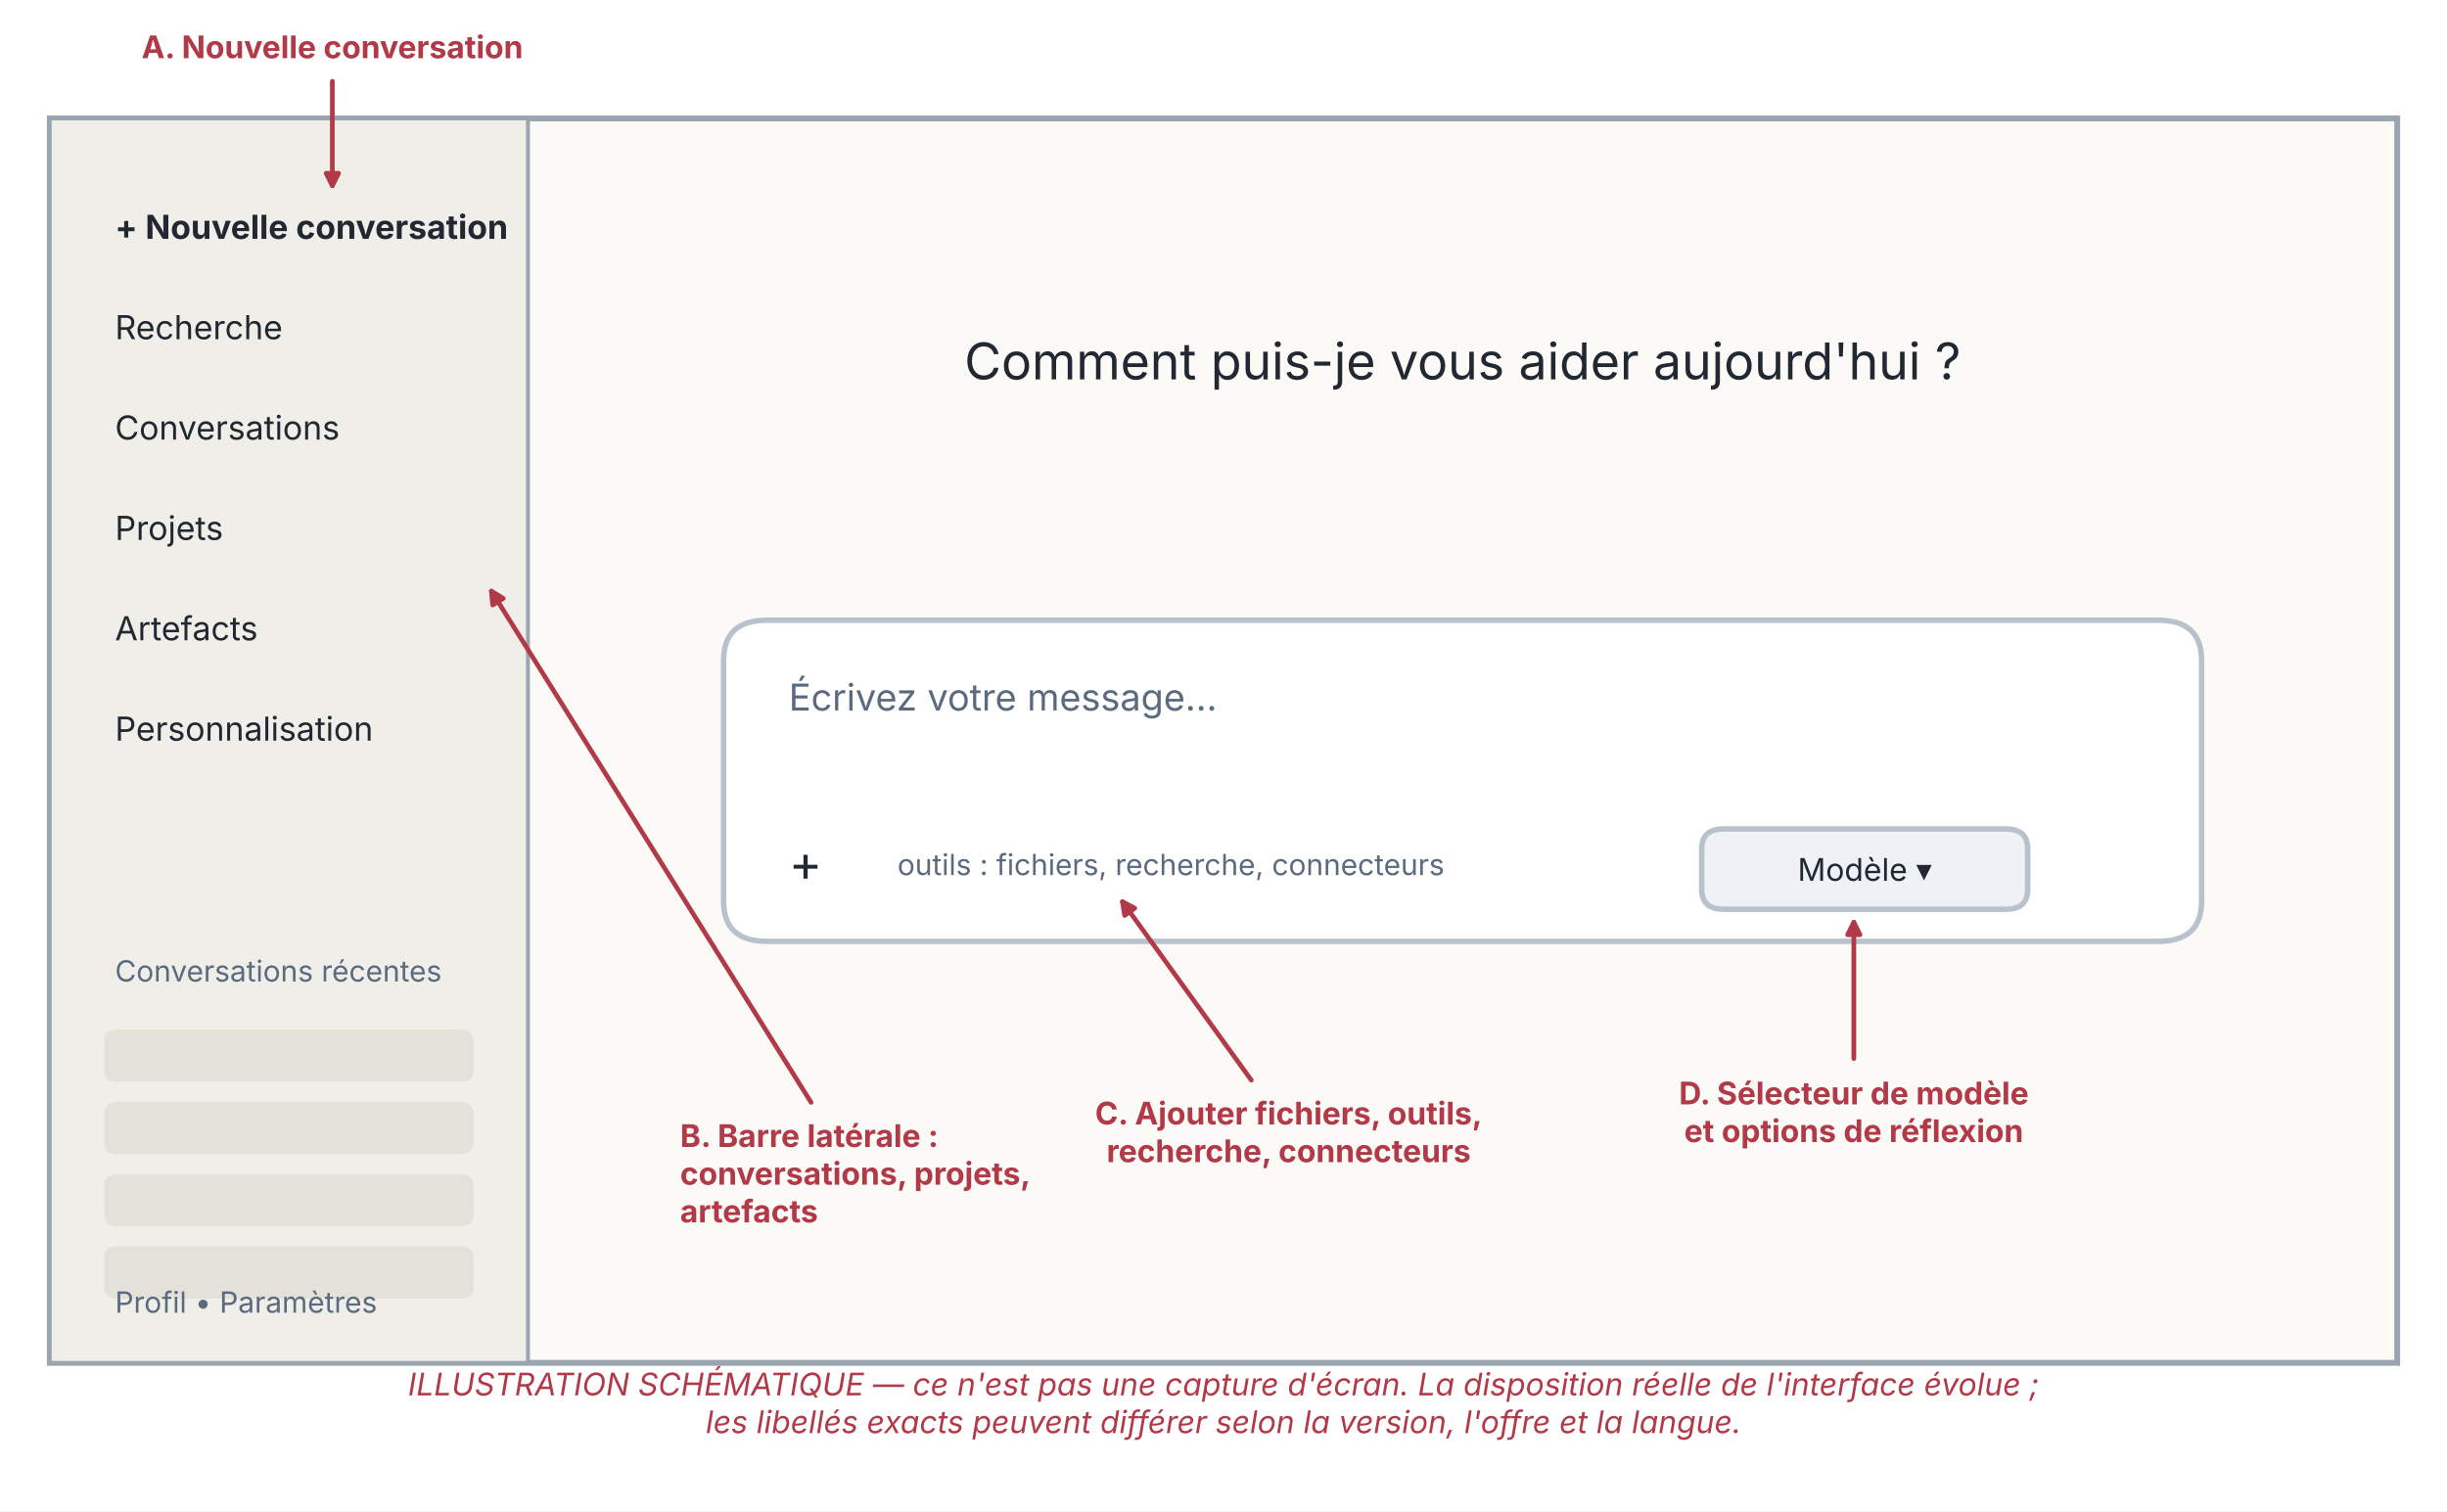
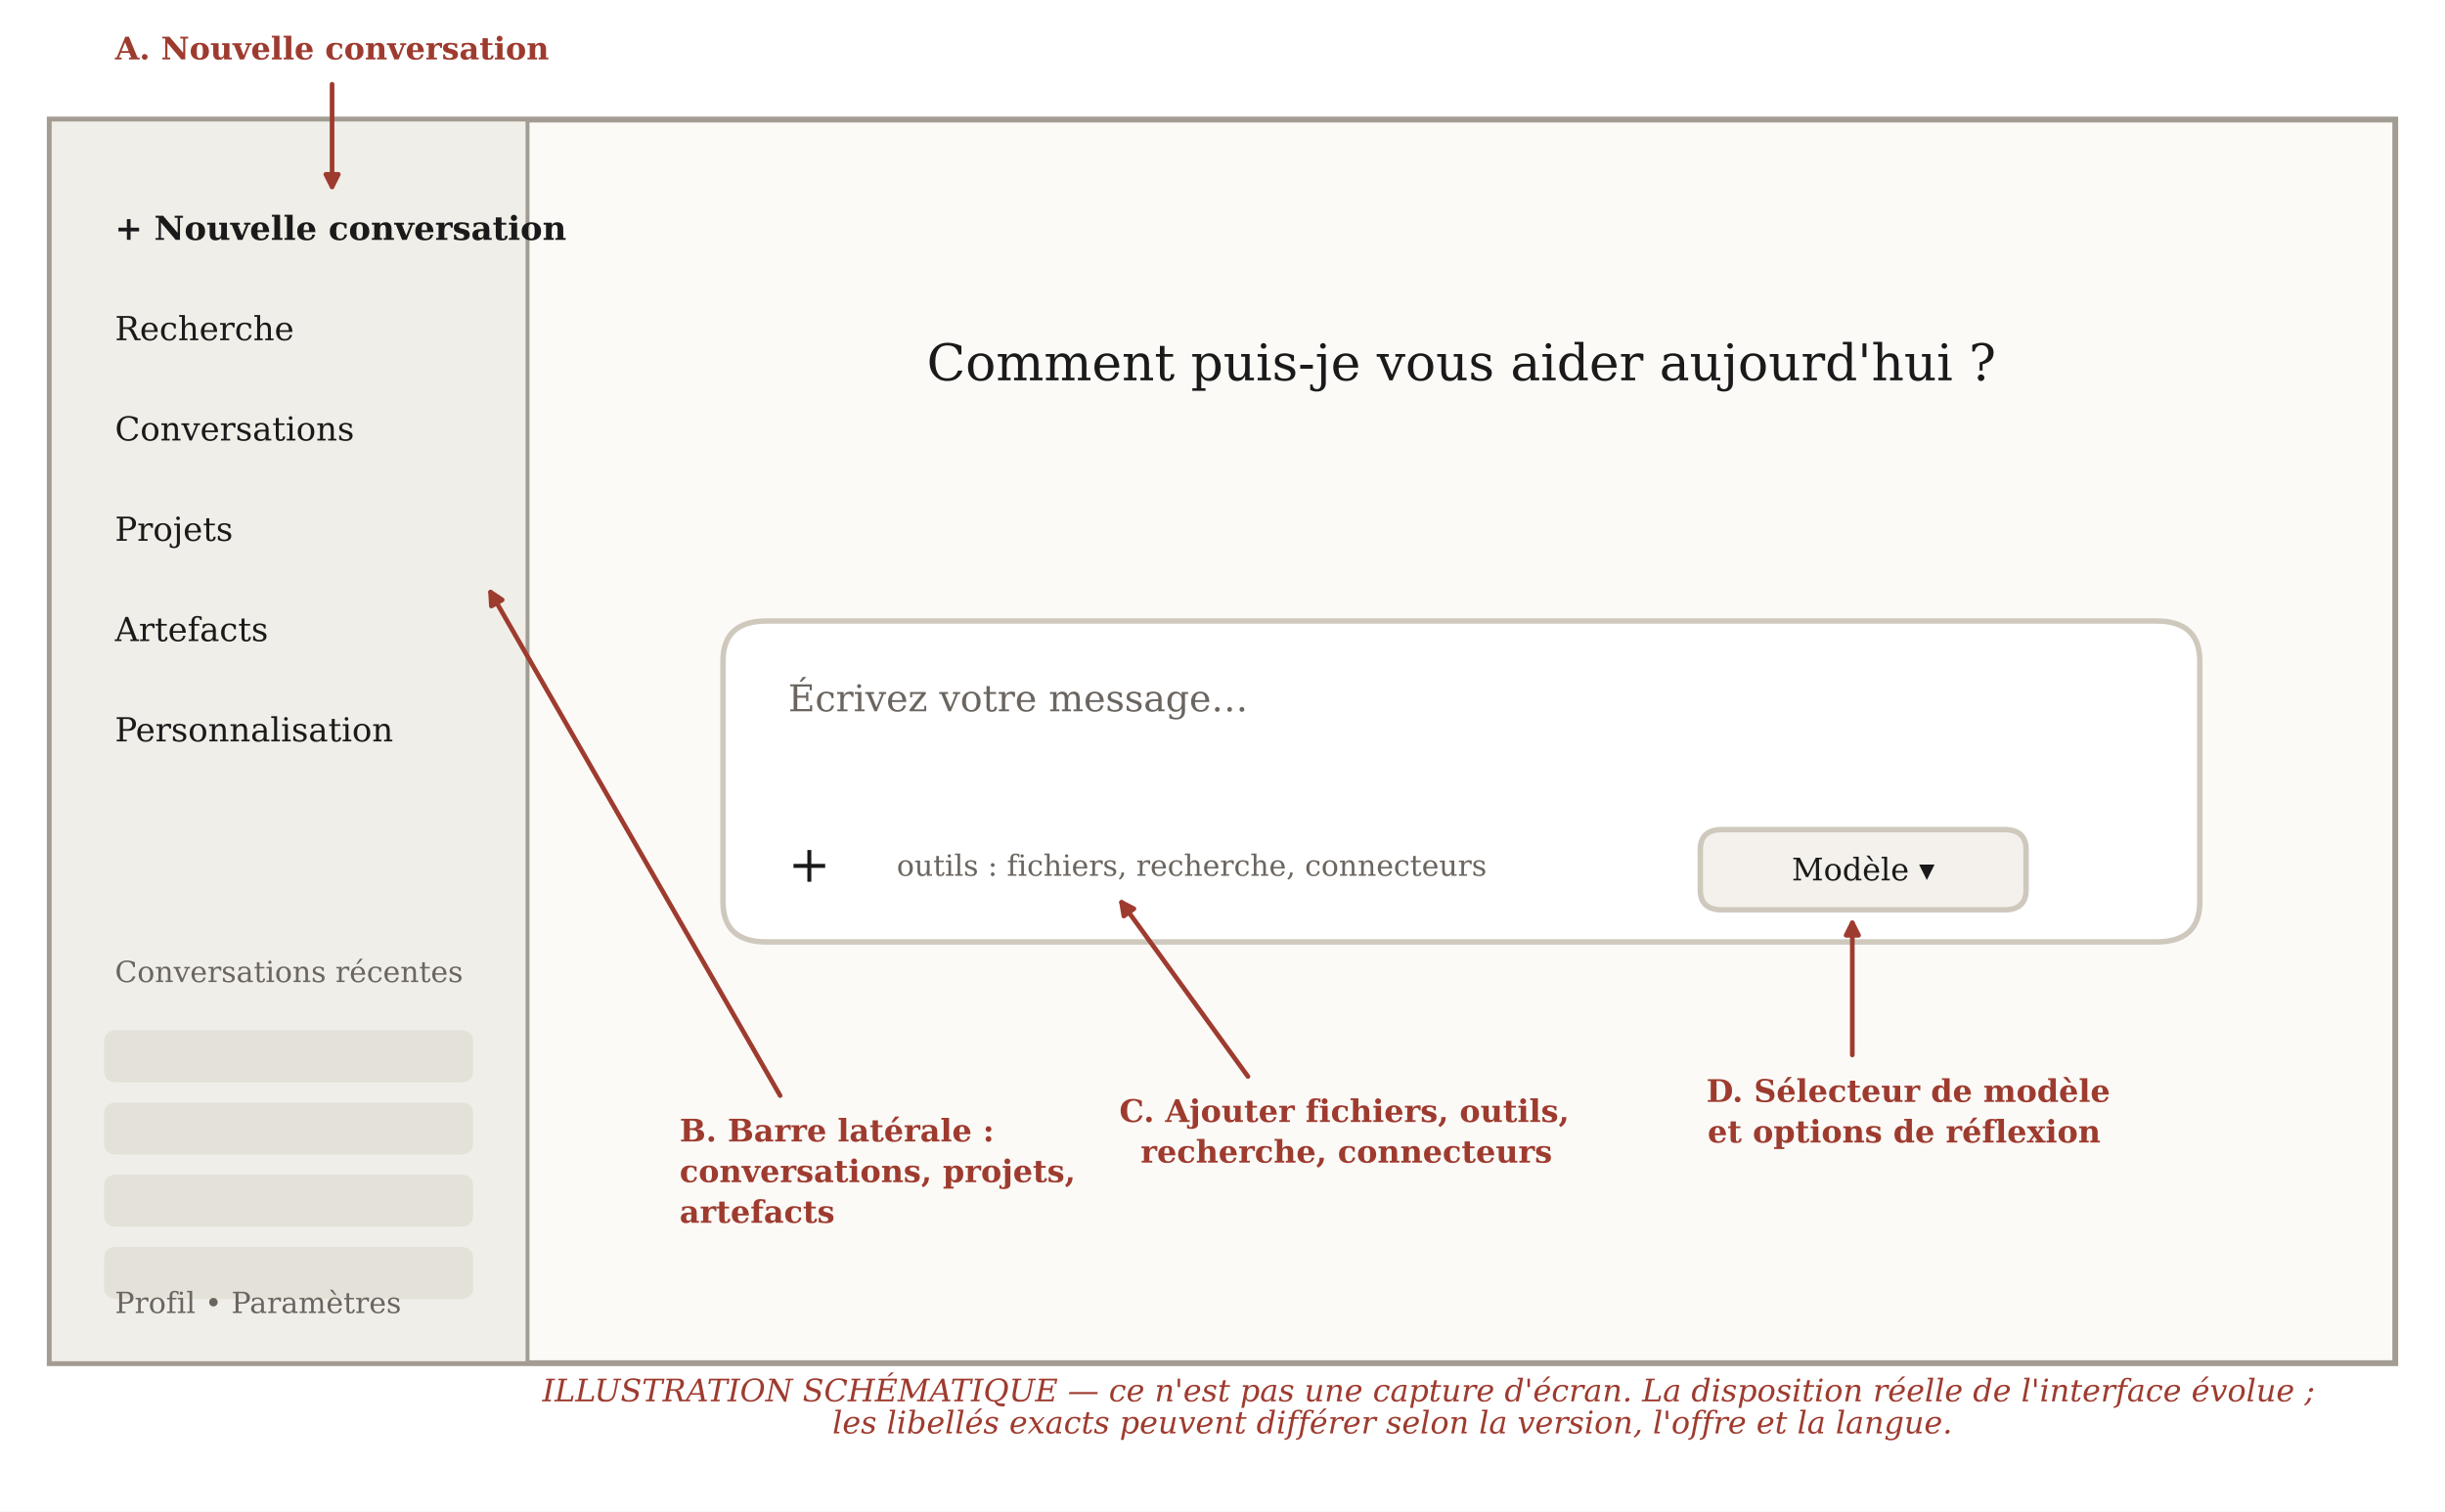
- <svg xmlns="http://www.w3.org/2000/svg" width="628.2pt" height="388.054pt" viewBox="0 0 628.2 388.054" version="1.1">
+ <svg xmlns="http://www.w3.org/2000/svg" width="628.2pt" height="388.36pt" viewBox="0 0 628.2 388.36" version="1.1">
  <defs>
    <style type="text/css">*{stroke-linejoin: round; stroke-linecap: butt}</style>
  </defs>
  <g id="figure_1">
    <g id="patch_1">
-       <path d="M 0 388.054  L 628.2 388.054  L 628.2 0  L 0 0  z " style="fill: #ffffff" />
+       <path d="M 0 388.36  L 628.2 388.36  L 628.2 0  L 0 0  z " style="fill: #ffffff" />
    </g>
    <g id="axes_1">
      <g id="patch_2">
-         <path d="M 12.78 349.933  L 615.42 349.933  L 615.42 30.411  L 12.78 30.411  z " clip-path="url(#p6c3698ecb3)" style="fill: #fbfaf7; stroke: #9aa5b1; stroke-width: 1.5; stroke-linejoin: miter" />
+         <path d="M 12.78 350.239  L 615.42 350.239  L 615.42 30.717  L 12.78 30.717  z " clip-path="url(#pda4811c624)" style="fill: #fbfaf7; stroke: #a39c92; stroke-width: 1.5; stroke-linejoin: miter" />
      </g>
      <g id="patch_3">
-         <path d="M 12.78 349.933  L 135.54 349.933  L 135.54 30.411  L 12.78 30.411  z " clip-path="url(#p6c3698ecb3)" style="fill: #f0eee8; stroke: #9aa5b1; stroke-linejoin: miter" />
+         <path d="M 12.78 350.239  L 135.54 350.239  L 135.54 30.717  L 12.78 30.717  z " clip-path="url(#pda4811c624)" style="fill: #f0eee8; stroke: #a39c92; stroke-linejoin: miter" />
      </g>
      <g id="patch_4">
-         <path d="M 542.88 234.492  C 546.136 234.492 549.258 233.298 551.56 231.172  C 553.863 229.045 555.156 226.161 555.156 223.155  C 555.156 220.148 553.863 217.264 551.56 215.137  C 549.258 213.011 546.136 211.817 542.88 211.817  C 539.624 211.817 536.502 213.011 534.2 215.137  C 531.897 217.264 530.604 220.148 530.604 223.155  C 530.604 226.161 531.897 229.045 534.2 231.172  C 536.502 233.298 539.624 234.492 542.88 234.492  z " clip-path="url(#p6c3698ecb3)" style="fill: #d9822b" />
+         <path d="M 542.88 234.798  C 546.136 234.798 549.258 233.604 551.56 231.478  C 553.863 229.351 555.156 226.467 555.156 223.461  C 555.156 220.454 553.863 217.57 551.56 215.443  C 549.258 213.317 546.136 212.123 542.88 212.123  C 539.624 212.123 536.502 213.317 534.2 215.443  C 531.897 217.57 530.604 220.454 530.604 223.461  C 530.604 226.467 531.897 229.351 534.2 231.478  C 536.502 233.604 539.624 234.798 542.88 234.798  z " clip-path="url(#pda4811c624)" style="fill: #b07a45" />
      </g>
      <g id="patch_5">
-         <path d="M 30.078 277.782  L 118.242 277.782  Q 121.59 277.782 121.59 274.69  L 121.59 267.475  Q 121.59 264.383 118.242 264.383  L 30.078 264.383  Q 26.73 264.383 26.73 267.475  L 26.73 274.69  Q 26.73 277.782 30.078 277.782  z " clip-path="url(#p6c3698ecb3)" style="fill: #e4e1d9" />
+         <path d="M 30.078 278.088  L 118.242 278.088  Q 121.59 278.088 121.59 274.996  L 121.59 267.781  Q 121.59 264.689 118.242 264.689  L 30.078 264.689  Q 26.73 264.689 26.73 267.781  L 26.73 274.996  Q 26.73 278.088 30.078 278.088  z " clip-path="url(#pda4811c624)" style="fill: #e4e1d9" />
      </g>
      <g id="patch_6">
-         <path d="M 30.078 296.335  L 118.242 296.335  Q 121.59 296.335 121.59 293.243  L 121.59 286.028  Q 121.59 282.936 118.242 282.936  L 30.078 282.936  Q 26.73 282.936 26.73 286.028  L 26.73 293.243  Q 26.73 296.335 30.078 296.335  z " clip-path="url(#p6c3698ecb3)" style="fill: #e4e1d9" />
+         <path d="M 30.078 296.641  L 118.242 296.641  Q 121.59 296.641 121.59 293.549  L 121.59 286.334  Q 121.59 283.242 118.242 283.242  L 30.078 283.242  Q 26.73 283.242 26.73 286.334  L 26.73 293.549  Q 26.73 296.641 30.078 296.641  z " clip-path="url(#pda4811c624)" style="fill: #e4e1d9" />
      </g>
      <g id="patch_7">
-         <path d="M 30.078 314.888  L 118.242 314.888  Q 121.59 314.888 121.59 311.796  L 121.59 304.581  Q 121.59 301.489 118.242 301.489  L 30.078 301.489  Q 26.73 301.489 26.73 304.581  L 26.73 311.796  Q 26.73 314.888 30.078 314.888  z " clip-path="url(#p6c3698ecb3)" style="fill: #e4e1d9" />
+         <path d="M 30.078 315.194  L 118.242 315.194  Q 121.59 315.194 121.59 312.102  L 121.59 304.887  Q 121.59 301.795 118.242 301.795  L 30.078 301.795  Q 26.73 301.795 26.73 304.887  L 26.73 312.102  Q 26.73 315.194 30.078 315.194  z " clip-path="url(#pda4811c624)" style="fill: #e4e1d9" />
      </g>
      <g id="patch_8">
-         <path d="M 30.078 333.441  L 118.242 333.441  Q 121.59 333.441 121.59 330.349  L 121.59 323.134  Q 121.59 320.042 118.242 320.042  L 30.078 320.042  Q 26.73 320.042 26.73 323.134  L 26.73 330.349  Q 26.73 333.441 30.078 333.441  z " clip-path="url(#p6c3698ecb3)" style="fill: #e4e1d9" />
+         <path d="M 30.078 333.747  L 118.242 333.747  Q 121.59 333.747 121.59 330.655  L 121.59 323.44  Q 121.59 320.348 118.242 320.348  L 30.078 320.348  Q 26.73 320.348 26.73 323.44  L 26.73 330.655  Q 26.73 333.747 30.078 333.747  z " clip-path="url(#pda4811c624)" style="fill: #e4e1d9" />
      </g>
      <g id="patch_9">
-         <path d="M 196.92 241.707  L 554.04 241.707  Q 565.2 241.707 565.2 231.4  L 565.2 169.557  Q 565.2 159.25 554.04 159.25  L 196.92 159.25  Q 185.76 159.25 185.76 169.557  L 185.76 231.4  Q 185.76 241.707 196.92 241.707  z " clip-path="url(#p6c3698ecb3)" style="fill: #ffffff; stroke: #b8c2cc; stroke-width: 1.4; stroke-linejoin: miter" />
+         <path d="M 196.92 242.013  L 554.04 242.013  Q 565.2 242.013 565.2 231.706  L 565.2 169.863  Q 565.2 159.556 554.04 159.556  L 196.92 159.556  Q 185.76 159.556 185.76 169.863  L 185.76 231.706  Q 185.76 242.013 196.92 242.013  z " clip-path="url(#pda4811c624)" style="fill: #ffffff; stroke: #cfc8bd; stroke-width: 1.4; stroke-linejoin: miter" />
      </g>
      <g id="patch_10">
-         <path d="M 442.44 233.462  L 514.98 233.462  Q 520.56 233.462 520.56 228.308  L 520.56 218.001  Q 520.56 212.847 514.98 212.847  L 442.44 212.847  Q 436.86 212.847 436.86 218.001  L 436.86 228.308  Q 436.86 233.462 442.44 233.462  z " clip-path="url(#p6c3698ecb3)" style="fill: #eef1f5; stroke: #b8c2cc; stroke-width: 1.4; stroke-linejoin: miter" />
+         <path d="M 442.44 233.768  L 514.98 233.768  Q 520.56 233.768 520.56 228.614  L 520.56 218.307  Q 520.56 213.153 514.98 213.153  L 442.44 213.153  Q 436.86 213.153 436.86 218.307  L 436.86 228.614  Q 436.86 233.768 442.44 233.768  z " clip-path="url(#pda4811c624)" style="fill: #f4f1ec; stroke: #cfc8bd; stroke-width: 1.4; stroke-linejoin: miter" />
      </g>
      <g id="text_1">
-         <text style="font-weight: 700; font-size: 8.5px; font-family: 'Inter', 'DejaVu Sans'; text-anchor: start; fill: #222831" x="29.52" y="61.332" transform="rotate(-0 29.52 61.3322)">+ Nouvelle conversation</text>
+         <text style="font-weight: 700; font-size: 8.5px; font-family: 'EB Garamond', 'DejaVu Serif'; text-anchor: start; fill: #1a1a1a" x="29.52" y="61.638" transform="rotate(-0 29.52 61.6382)">+ Nouvelle conversation</text>
      </g>
      <g id="text_2">
-         <text style="font-size: 8.5px; font-family: 'Inter', 'DejaVu Sans'; text-anchor: start; fill: #222831" x="29.52" y="87.1" transform="rotate(-0 29.52 87.10009)">Recherche</text>
+         <text style="font-size: 8.5px; font-family: 'EB Garamond', 'DejaVu Serif'; text-anchor: start; fill: #1a1a1a" x="29.52" y="87.406" transform="rotate(-0 29.52 87.40609)">Recherche</text>
      </g>
      <g id="text_3">
-         <text style="font-size: 8.5px; font-family: 'Inter', 'DejaVu Sans'; text-anchor: start; fill: #222831" x="29.52" y="112.868" transform="rotate(-0 29.52 112.868)">Conversations</text>
+         <text style="font-size: 8.5px; font-family: 'EB Garamond', 'DejaVu Serif'; text-anchor: start; fill: #1a1a1a" x="29.52" y="113.174" transform="rotate(-0 29.52 113.174)">Conversations</text>
      </g>
      <g id="text_4">
-         <text style="font-size: 8.5px; font-family: 'Inter', 'DejaVu Sans'; text-anchor: start; fill: #222831" x="29.52" y="138.636" transform="rotate(-0 29.52 138.6359)">Projets</text>
+         <text style="font-size: 8.5px; font-family: 'EB Garamond', 'DejaVu Serif'; text-anchor: start; fill: #1a1a1a" x="29.52" y="138.942" transform="rotate(-0 29.52 138.9419)">Projets</text>
      </g>
      <g id="text_5">
-         <text style="font-size: 8.5px; font-family: 'Inter', 'DejaVu Sans'; text-anchor: start; fill: #222831" x="29.52" y="164.404" transform="rotate(-0 29.52 164.4037)">Artefacts</text>
+         <text style="font-size: 8.5px; font-family: 'EB Garamond', 'DejaVu Serif'; text-anchor: start; fill: #1a1a1a" x="29.52" y="164.71" transform="rotate(-0 29.52 164.7097)">Artefacts</text>
      </g>
      <g id="text_6">
-         <text style="font-size: 8.5px; font-family: 'Inter', 'DejaVu Sans'; text-anchor: start; fill: #222831" x="29.52" y="190.172" transform="rotate(-0 29.52 190.1716)">Personnalisation</text>
+         <text style="font-size: 8.5px; font-family: 'EB Garamond', 'DejaVu Serif'; text-anchor: start; fill: #1a1a1a" x="29.52" y="190.478" transform="rotate(-0 29.52 190.4776)">Personnalisation</text>
      </g>
      <g id="text_7">
-         <text style="font-size: 7.5px; font-family: 'Inter', 'DejaVu Sans'; text-anchor: start; fill: #5b6b7f" x="29.52" y="252.015" transform="rotate(-0 29.52 252.0146)">Conversations récentes</text>
+         <text style="font-size: 7.5px; font-family: 'EB Garamond', 'DejaVu Serif'; text-anchor: start; fill: #6b6560" x="29.52" y="252.321" transform="rotate(-0 29.52 252.3206)">Conversations récentes</text>
      </g>
      <g id="text_8">
-         <text style="font-size: 7.5px; font-family: 'Inter', 'DejaVu Sans'; text-anchor: start; fill: #5b6b7f" x="29.52" y="337.049" transform="rotate(-0 29.52 337.0486)">Profil • Paramètres</text>
+         <text style="font-size: 7.5px; font-family: 'EB Garamond', 'DejaVu Serif'; text-anchor: start; fill: #6b6560" x="29.52" y="337.355" transform="rotate(-0 29.52 337.3546)">Profil • Paramètres</text>
      </g>
      <g id="text_9">
-         <text style="font-size: 13px; font-family: 'Inter', 'DejaVu Sans'; text-anchor: middle; fill: #222831" x="375.48" y="97.407" transform="rotate(-0 375.48 97.40724)">Comment puis-je vous aider aujourd'hui ?</text>
+         <text style="font-size: 13px; font-family: 'EB Garamond', 'DejaVu Serif'; text-anchor: middle; fill: #1a1a1a" x="375.48" y="97.713" transform="rotate(-0 375.48 97.71324)">Comment puis-je vous aider aujourd'hui ?</text>
      </g>
      <g id="text_10">
-         <text style="font-size: 9.5px; font-family: 'Inter', 'DejaVu Sans'; text-anchor: start; fill: #5b6b7f" x="202.5" y="182.441" transform="rotate(-0 202.5 182.4413)">Écrivez votre message…</text>
+         <text style="font-size: 9.5px; font-family: 'EB Garamond', 'DejaVu Serif'; text-anchor: start; fill: #6b6560" x="202.5" y="182.747" transform="rotate(-0 202.5 182.7473)">Écrivez votre message…</text>
      </g>
      <g id="text_11">
-         <text style="font-size: 13px; font-family: 'Inter', 'DejaVu Sans'; text-anchor: start; fill: #222831" x="202.5" y="226.247" transform="rotate(-0 202.5 226.2467)">+</text>
+         <text style="font-size: 13px; font-family: 'EB Garamond', 'DejaVu Serif'; text-anchor: start; fill: #1a1a1a" x="202.5" y="226.553" transform="rotate(-0 202.5 226.5527)">+</text>
      </g>
      <g id="text_12">
-         <text style="font-size: 7.5px; font-family: 'Inter', 'DejaVu Sans'; text-anchor: start; fill: #5b6b7f" x="230.4" y="224.701" transform="rotate(-0 230.4 224.7006)">outils : fichiers, recherche, connecteurs</text>
+         <text style="font-size: 7.5px; font-family: 'EB Garamond', 'DejaVu Serif'; text-anchor: start; fill: #6b6560" x="230.4" y="225.007" transform="rotate(-0 230.4 225.0066)">outils : fichiers, recherche, connecteurs</text>
      </g>
      <g id="text_13">
-         <text style="font-size: 8px; font-family: 'Inter', 'DejaVu Sans'; text-anchor: middle; fill: #222831" x="478.71" y="226.151" transform="rotate(-0 478.71 226.1508)">Modèle ▾</text>
+         <text style="font-size: 8px; font-family: 'EB Garamond', 'DejaVu Serif'; text-anchor: middle; fill: #1a1a1a" x="478.71" y="226.204" transform="rotate(-0 478.71 226.2043)">Modèle ▾</text>
      </g>
      <g id="text_14">
-         <text style="font-weight: 700; font-size: 10px; font-family: 'Inter', 'DejaVu Sans'; text-anchor: middle; fill: #ffffff" x="542.88" y="226.792" transform="rotate(-0 542.88 226.7922)">↑</text>
+         <text style="font-weight: 700; font-size: 10.5px; font-family: 'EB Garamond', 'DejaVu Serif'; text-anchor: middle; fill: #ffffff" x="542.88" y="227.183" transform="rotate(-0 542.88 227.1828)">↑</text>
      </g>
      <g id="patch_11">
-         <path d="M 208.22 283.054  Q 166.831 216.848 126.153 151.779  " style="fill: none; stroke: #b23a48; stroke-width: 1.2; stroke-linecap: round" />
-         <path d="M 126.493 155.341  L 126.153 151.779  L 129.206 153.644  z " style="fill: #b23a48; stroke: #b23a48; stroke-width: 1.2; stroke-linecap: round" />
+         <path d="M 200.441 281.488  Q 162.908 216.234 126.045 152.143  " style="fill: none; stroke: #9e3b2f; stroke-width: 1.2; stroke-linecap: round" />
+         <path d="M 126.253 155.715  L 126.045 152.143  L 129.027 154.119  z " style="fill: #9e3b2f; stroke: #9e3b2f; stroke-width: 1.2; stroke-linecap: round" />
      </g>
      <g id="text_15">
-         <text style="font-weight: 700; font-size: 8px; font-family: 'Inter', 'DejaVu Sans'; fill: #b23a48" transform="translate(174.6 294.4981)">B. Barre latérale :</text>
-         <text style="font-weight: 700; font-size: 8px; font-family: 'Inter', 'DejaVu Sans'; fill: #b23a48" transform="translate(174.6 304.1778)">conversations, projets,</text>
-         <text style="font-weight: 700; font-size: 8px; font-family: 'Inter', 'DejaVu Sans'; fill: #b23a48" transform="translate(174.6 313.8575)">artefacts</text>
+         <text style="font-weight: 700; font-size: 8px; font-family: 'EB Garamond', 'DejaVu Serif'; fill: #9e3b2f" transform="translate(174.6 293.2835)">B. Barre latérale :</text>
+         <text style="font-weight: 700; font-size: 8px; font-family: 'EB Garamond', 'DejaVu Serif'; fill: #9e3b2f" transform="translate(174.6 303.7235)">conversations, projets,</text>
+         <text style="font-weight: 700; font-size: 8px; font-family: 'EB Garamond', 'DejaVu Serif'; fill: #9e3b2f" transform="translate(174.6 314.1635)">artefacts</text>
      </g>
      <g id="patch_12">
-         <path d="M 85.32 20.876  Q 85.32 34.951 85.32 47.685  " style="fill: none; stroke: #b23a48; stroke-width: 1.2; stroke-linecap: round" />
-         <path d="M 86.92 44.485  L 85.32 47.685  L 83.72 44.485  z " style="fill: #b23a48; stroke: #b23a48; stroke-width: 1.2; stroke-linecap: round" />
+         <path d="M 85.32 21.644  Q 85.32 35.489 85.32 47.993  " style="fill: none; stroke: #9e3b2f; stroke-width: 1.2; stroke-linecap: round" />
+         <path d="M 86.92 44.793  L 85.32 47.993  L 83.72 44.793  z " style="fill: #9e3b2f; stroke: #9e3b2f; stroke-width: 1.2; stroke-linecap: round" />
      </g>
      <g id="text_16">
-         <text style="font-weight: 700; font-size: 8px; font-family: 'Inter', 'DejaVu Sans'; text-anchor: middle; fill: #b23a48" x="85.32" y="14.95" transform="rotate(-0 85.32 14.95)">A. Nouvelle conversation</text>
+         <text style="font-weight: 700; font-size: 8px; font-family: 'EB Garamond', 'DejaVu Serif'; text-anchor: middle; fill: #9e3b2f" x="85.32" y="15.256" transform="rotate(-0 85.32 15.256)">A. Nouvelle conversation</text>
      </g>
      <g id="patch_13">
-         <path d="M 321.238 277.349  Q 304.304 253.896 288.155 231.531  " style="fill: none; stroke: #b23a48; stroke-width: 1.2; stroke-linecap: round" />
-         <path d="M 288.731 235.062  L 288.155 231.531  L 291.326 233.189  z " style="fill: #b23a48; stroke: #b23a48; stroke-width: 1.2; stroke-linecap: round" />
+         <path d="M 320.637 276.587  Q 304.006 253.668 288.163 231.835  " style="fill: none; stroke: #9e3b2f; stroke-width: 1.2; stroke-linecap: round" />
+         <path d="M 288.747 235.364  L 288.163 231.835  L 291.337 233.485  z " style="fill: #9e3b2f; stroke: #9e3b2f; stroke-width: 1.2; stroke-linecap: round" />
      </g>
      <g id="text_17">
-         <text style="font-weight: 700; font-size: 8px; font-family: 'Inter', 'DejaVu Sans'; fill: #b23a48" transform="translate(281.1212 288.7171)">C. Ajouter fichiers, outils,</text>
-         <text style="font-weight: 700; font-size: 8px; font-family: 'Inter', 'DejaVu Sans'; fill: #b23a48" transform="translate(284.0881 298.3968)">recherche, connecteurs</text>
+         <text style="font-weight: 700; font-size: 8px; font-family: 'EB Garamond', 'DejaVu Serif'; fill: #9e3b2f" transform="translate(287.5794 288.2628)">C. Ajouter fichiers, outils,</text>
+         <text style="font-weight: 700; font-size: 8px; font-family: 'EB Garamond', 'DejaVu Serif'; fill: #9e3b2f" transform="translate(293.0562 298.7028)">recherche, connecteurs</text>
      </g>
      <g id="patch_14">
-         <path d="M 475.92 271.811  Q 475.92 253.636 475.92 236.802  " style="fill: none; stroke: #b23a48; stroke-width: 1.2; stroke-linecap: round" />
-         <path d="M 474.32 240.002  L 475.92 236.802  L 477.52 240.002  z " style="fill: #b23a48; stroke: #b23a48; stroke-width: 1.2; stroke-linecap: round" />
+         <path d="M 475.92 271.051  Q 475.92 253.409 475.92 237.107  " style="fill: none; stroke: #9e3b2f; stroke-width: 1.2; stroke-linecap: round" />
+         <path d="M 474.32 240.307  L 475.92 237.107  L 477.52 240.307  z " style="fill: #9e3b2f; stroke: #9e3b2f; stroke-width: 1.2; stroke-linecap: round" />
      </g>
      <g id="text_18">
-         <text style="font-weight: 700; font-size: 8px; font-family: 'Inter', 'DejaVu Sans'; fill: #b23a48" transform="translate(431.0206 283.5635)">D. Sélecteur de modèle</text>
-         <text style="font-weight: 700; font-size: 8px; font-family: 'Inter', 'DejaVu Sans'; fill: #b23a48" transform="translate(432.3781 293.2432)">et options de réflexion</text>
+         <text style="font-weight: 700; font-size: 8px; font-family: 'EB Garamond', 'DejaVu Serif'; fill: #9e3b2f" transform="translate(438.41 283.1092)">D. Sélecteur de modèle</text>
+         <text style="font-weight: 700; font-size: 8px; font-family: 'EB Garamond', 'DejaVu Serif'; fill: #9e3b2f" transform="translate(438.7437 293.5492)">et options de réflexion</text>
      </g>
      <g id="text_19">
-         <text style="font-style: italic; font-size: 8px; font-family: 'Inter', 'DejaVu Sans'; fill: #b23a48" transform="translate(104.72 358.2904)">ILLUSTRATION SCHÉMATIQUE — ce n'est pas une capture d'écran. La disposition réelle de l'interface évolue ;</text>
-         <text style="font-style: italic; font-size: 8px; font-family: 'Inter', 'DejaVu Sans'; fill: #b23a48" transform="translate(181.1794 367.9701)">les libellés exacts peuvent différer selon la version, l'offre et la langue.</text>
+         <text style="font-style: italic; font-size: 8px; font-family: 'EB Garamond', 'DejaVu Serif'; fill: #9e3b2f" transform="translate(139.3462 360.0523)">ILLUSTRATION SCHÉMATIQUE — ce n'est pas une capture d'écran. La disposition réelle de l'interface évolue ;</text>
+         <text style="font-style: italic; font-size: 8px; font-family: 'EB Garamond', 'DejaVu Serif'; fill: #9e3b2f" transform="translate(213.8731 368.2761)">les libellés exacts peuvent différer selon la version, l'offre et la langue.</text>
      </g>
    </g>
  </g>
  <defs>
-     <clipPath id="p6c3698ecb3">
-       <rect x="7.2" y="14.95" width="613.8" height="365.904" />
+     <clipPath id="pda4811c624">
+       <rect x="7.2" y="15.256" width="613.8" height="365.904" />
    </clipPath>
  </defs>
</svg>
